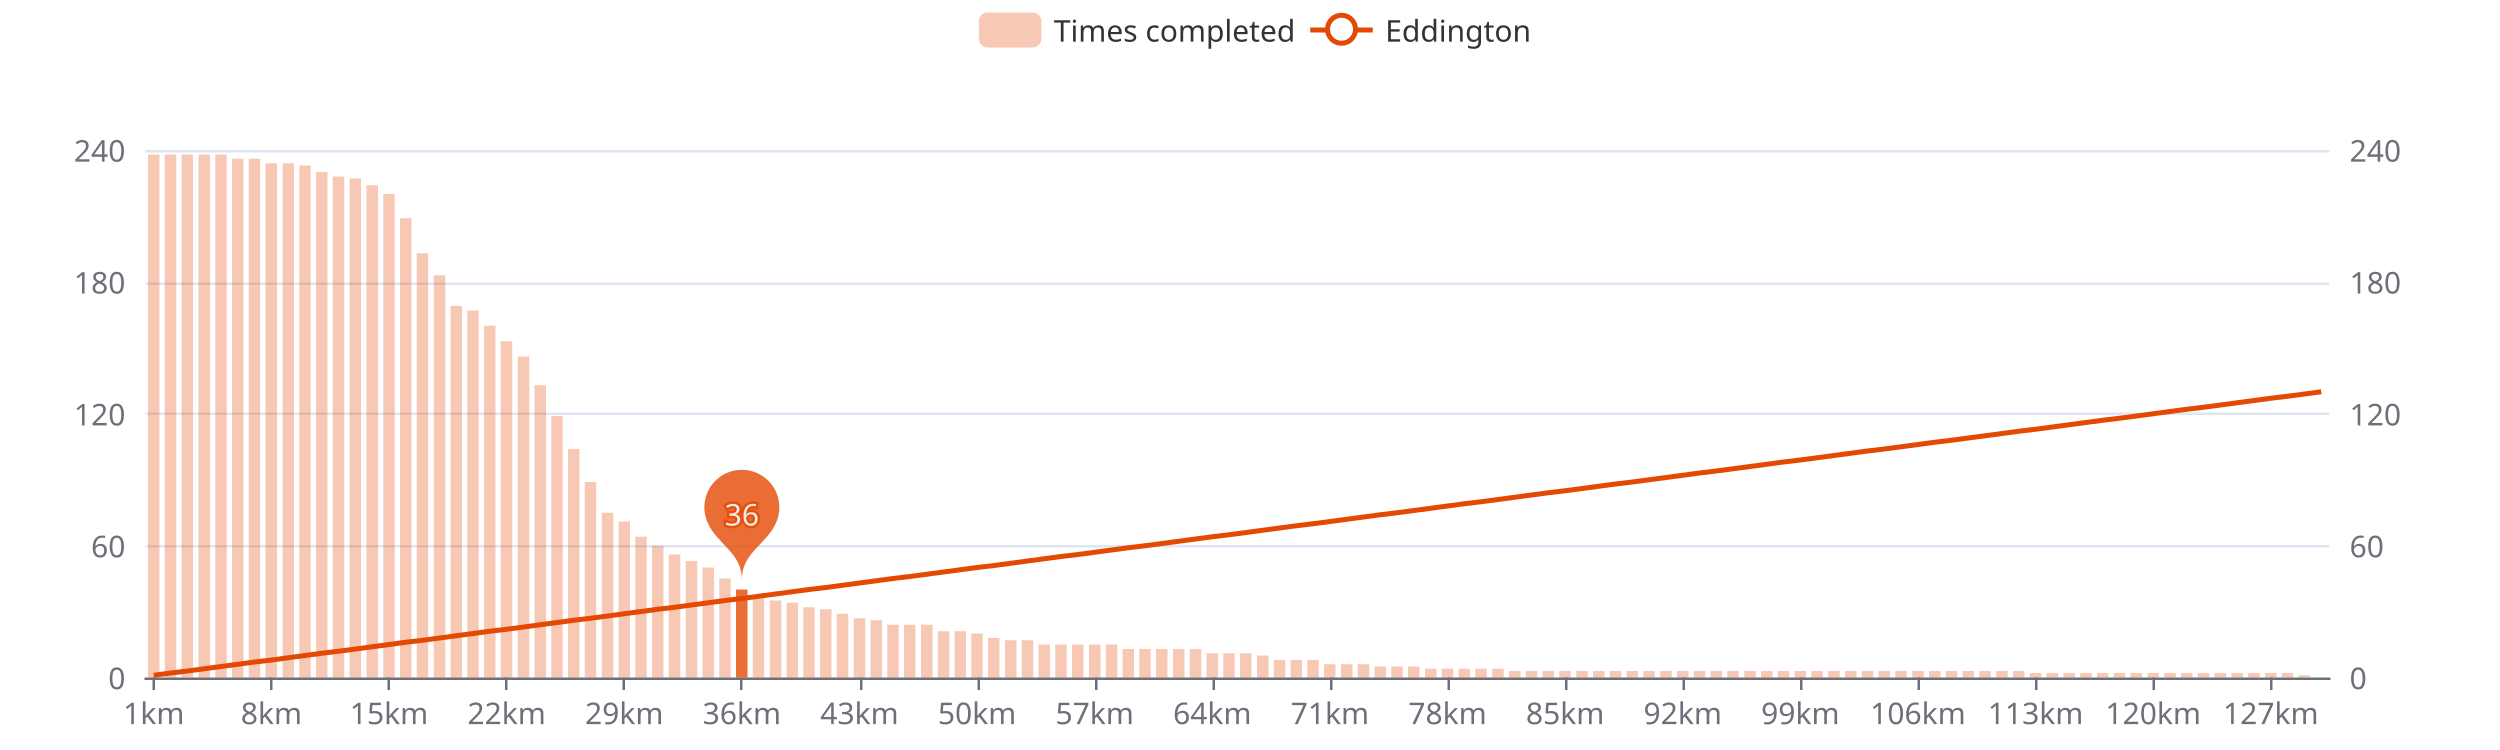
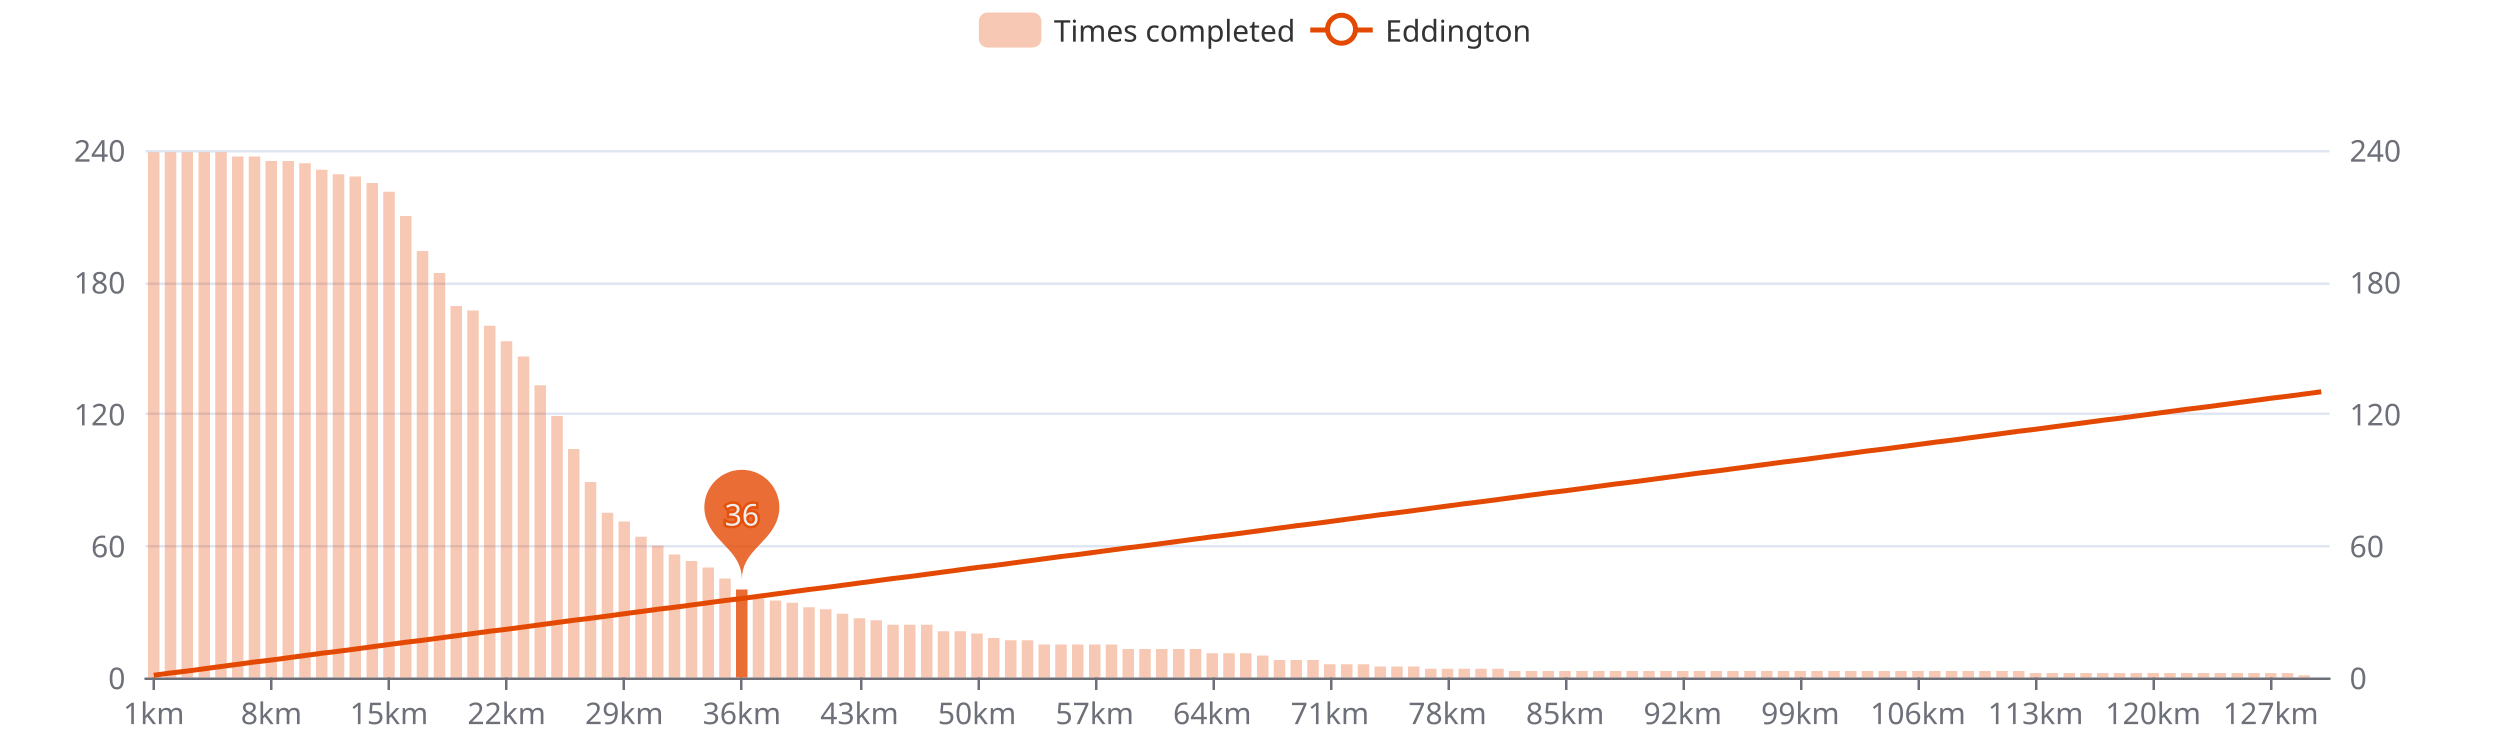
<svg xmlns="http://www.w3.org/2000/svg" width="1000" height="300" version="1.1" baseProfile="full" viewBox="0 0 1000 300">
  <rect width="1000" height="300" x="0" y="0" id="0" fill="#ffffff" />
  <path d="M58.2 271.5L931.8 271.5" fill="none" stroke="#E0E6F1" />
  <path d="M58.2 218.5L931.8 218.5" fill="none" stroke="#E0E6F1" />
  <path d="M58.2 165.5L931.8 165.5" fill="none" stroke="#E0E6F1" />
  <path d="M58.2 113.5L931.8 113.5" fill="none" stroke="#E0E6F1" />
  <path d="M58.2 60.5L931.8 60.5" fill="none" stroke="#E0E6F1" />
  <path d="M58.2 271.5L931.8 271.5" fill="none" stroke="#6E7079" stroke-linecap="round" />
  <path d="M61.5 271L61.5 276" fill="none" stroke="#6E7079" />
  <path d="M108.5 271L108.5 276" fill="none" stroke="#6E7079" />
  <path d="M155.5 271L155.5 276" fill="none" stroke="#6E7079" />
  <path d="M202.5 271L202.5 276" fill="none" stroke="#6E7079" />
  <path d="M249.5 271L249.5 276" fill="none" stroke="#6E7079" />
  <path d="M296.5 271L296.5 276" fill="none" stroke="#6E7079" />
  <path d="M344.5 271L344.5 276" fill="none" stroke="#6E7079" />
  <path d="M391.5 271L391.5 276" fill="none" stroke="#6E7079" />
  <path d="M438.5 271L438.5 276" fill="none" stroke="#6E7079" />
  <path d="M485.5 271L485.5 276" fill="none" stroke="#6E7079" />
  <path d="M532.5 271L532.5 276" fill="none" stroke="#6E7079" />
  <path d="M579.5 271L579.5 276" fill="none" stroke="#6E7079" />
  <path d="M626.5 271L626.5 276" fill="none" stroke="#6E7079" />
  <path d="M673.5 271L673.5 276" fill="none" stroke="#6E7079" />
  <path d="M720.5 271L720.5 276" fill="none" stroke="#6E7079" />
  <path d="M767.5 271L767.5 276" fill="none" stroke="#6E7079" />
  <path d="M814.5 271L814.5 276" fill="none" stroke="#6E7079" />
  <path d="M861.5 271L861.5 276" fill="none" stroke="#6E7079" />
  <path d="M908.5 271L908.5 276" fill="none" stroke="#6E7079" />
  <text dominant-baseline="central" text-anchor="end" style="font-size:12px;font-family:sans-serif;" transform="translate(50.16 271)" fill="#6E7079">0</text>
  <text dominant-baseline="central" text-anchor="end" style="font-size:12px;font-family:sans-serif;" transform="translate(50.16 218.25)" fill="#6E7079">60</text>
  <text dominant-baseline="central" text-anchor="end" style="font-size:12px;font-family:sans-serif;" transform="translate(50.16 165.5)" fill="#6E7079">120</text>
  <text dominant-baseline="central" text-anchor="end" style="font-size:12px;font-family:sans-serif;" transform="translate(50.16 112.75)" fill="#6E7079">180</text>
  <text dominant-baseline="central" text-anchor="end" style="font-size:12px;font-family:sans-serif;" transform="translate(50.16 60)" fill="#6E7079">240</text>
  <text dominant-baseline="central" text-anchor="start" style="font-size:12px;font-family:sans-serif;" transform="translate(939.84 271)" fill="#6E7079">0</text>
  <text dominant-baseline="central" text-anchor="start" style="font-size:12px;font-family:sans-serif;" transform="translate(939.84 218.25)" fill="#6E7079">60</text>
  <text dominant-baseline="central" text-anchor="start" style="font-size:12px;font-family:sans-serif;" transform="translate(939.84 165.5)" fill="#6E7079">120</text>
  <text dominant-baseline="central" text-anchor="start" style="font-size:12px;font-family:sans-serif;" transform="translate(939.84 112.75)" fill="#6E7079">180</text>
  <text dominant-baseline="central" text-anchor="start" style="font-size:12px;font-family:sans-serif;" transform="translate(939.84 60)" fill="#6E7079">240</text>
  <text dominant-baseline="central" text-anchor="middle" style="font-size:12px;font-family:sans-serif;" y="6" transform="translate(61.5203 279)" fill="#6E7079">1km</text>
  <text dominant-baseline="central" text-anchor="middle" style="font-size:12px;font-family:sans-serif;" y="6" transform="translate(108.5646 279)" fill="#6E7079">8km</text>
  <text dominant-baseline="central" text-anchor="middle" style="font-size:12px;font-family:sans-serif;" y="6" transform="translate(155.6089 279)" fill="#6E7079">15km</text>
  <text dominant-baseline="central" text-anchor="middle" style="font-size:12px;font-family:sans-serif;" y="6" transform="translate(202.6532 279)" fill="#6E7079">22km</text>
  <text dominant-baseline="central" text-anchor="middle" style="font-size:12px;font-family:sans-serif;" y="6" transform="translate(249.6975 279)" fill="#6E7079">29km</text>
  <text dominant-baseline="central" text-anchor="middle" style="font-size:12px;font-family:sans-serif;" y="6" transform="translate(296.7418 279)" fill="#6E7079">36km</text>
  <text dominant-baseline="central" text-anchor="middle" style="font-size:12px;font-family:sans-serif;" y="6" transform="translate(343.7862 279)" fill="#6E7079">43km</text>
  <text dominant-baseline="central" text-anchor="middle" style="font-size:12px;font-family:sans-serif;" y="6" transform="translate(390.8305 279)" fill="#6E7079">50km</text>
  <text dominant-baseline="central" text-anchor="middle" style="font-size:12px;font-family:sans-serif;" y="6" transform="translate(437.8748 279)" fill="#6E7079">57km</text>
  <text dominant-baseline="central" text-anchor="middle" style="font-size:12px;font-family:sans-serif;" y="6" transform="translate(484.9191 279)" fill="#6E7079">64km</text>
  <text dominant-baseline="central" text-anchor="middle" style="font-size:12px;font-family:sans-serif;" y="6" transform="translate(531.9634 279)" fill="#6E7079">71km</text>
  <text dominant-baseline="central" text-anchor="middle" style="font-size:12px;font-family:sans-serif;" y="6" transform="translate(579.0077 279)" fill="#6E7079">78km</text>
  <text dominant-baseline="central" text-anchor="middle" style="font-size:12px;font-family:sans-serif;" y="6" transform="translate(626.052 279)" fill="#6E7079">85km</text>
  <text dominant-baseline="central" text-anchor="middle" style="font-size:12px;font-family:sans-serif;" y="6" transform="translate(673.0963 279)" fill="#6E7079">92km</text>
  <text dominant-baseline="central" text-anchor="middle" style="font-size:12px;font-family:sans-serif;" y="6" transform="translate(720.1406 279)" fill="#6E7079">99km</text>
  <text dominant-baseline="central" text-anchor="middle" style="font-size:12px;font-family:sans-serif;" y="6" transform="translate(767.1849 279)" fill="#6E7079">106km</text>
  <text dominant-baseline="central" text-anchor="middle" style="font-size:12px;font-family:sans-serif;" y="6" transform="translate(814.2292 279)" fill="#6E7079">113km</text>
  <text dominant-baseline="central" text-anchor="middle" style="font-size:12px;font-family:sans-serif;" y="6" transform="translate(861.2735 279)" fill="#6E7079">120km</text>
  <text dominant-baseline="central" text-anchor="middle" style="font-size:12px;font-family:sans-serif;" y="6" transform="translate(908.3178 279)" fill="#6E7079">127km</text>
-   <path d="M59.2 271l4.6 0l0 -209.2l-4.6 0Z" fill="rgb(227,73,2)" fill-opacity="0.3" />
-   <path d="M65.9 271l4.6 0l0 -209.2l-4.6 0Z" fill="rgb(227,73,2)" fill-opacity="0.3" />
-   <path d="M72.6 271l4.6 0l0 -209.2l-4.6 0Z" fill="rgb(227,73,2)" fill-opacity="0.3" />
-   <path d="M79.4 271l4.6 0l0 -209.2l-4.6 0Z" fill="rgb(227,73,2)" fill-opacity="0.3" />
-   <path d="M86.1 271l4.6 0l0 -209.2l-4.6 0Z" fill="rgb(227,73,2)" fill-opacity="0.3" />
-   <path d="M92.8 271l4.6 0l0 -207.5l-4.6 0Z" fill="rgb(227,73,2)" fill-opacity="0.3" />
-   <path d="M99.5 271l4.6 0l0 -207.5l-4.6 0Z" fill="rgb(227,73,2)" fill-opacity="0.3" />
-   <path d="M106.2 271l4.6 0l0 -205.7l-4.6 0Z" fill="rgb(227,73,2)" fill-opacity="0.3" />
-   <path d="M113 271l4.6 0l0 -205.7l-4.6 0Z" fill="rgb(227,73,2)" fill-opacity="0.3" />
-   <path d="M119.7 271l4.6 0l0 -204.8l-4.6 0Z" fill="rgb(227,73,2)" fill-opacity="0.3" />
-   <path d="M126.4 271l4.6 0l0 -202.2l-4.6 0Z" fill="rgb(227,73,2)" fill-opacity="0.3" />
-   <path d="M133.1 271l4.6 0l0 -200.4l-4.6 0Z" fill="rgb(227,73,2)" fill-opacity="0.3" />
-   <path d="M139.8 271l4.6 0l0 -199.6l-4.6 0Z" fill="rgb(227,73,2)" fill-opacity="0.3" />
-   <path d="M146.6 271l4.6 0l0 -196.9l-4.6 0Z" fill="rgb(227,73,2)" fill-opacity="0.3" />
-   <path d="M153.3 271l4.6 0l0 -193.4l-4.6 0Z" fill="rgb(227,73,2)" fill-opacity="0.3" />
-   <path d="M160 271l4.6 0l0 -183.7l-4.6 0Z" fill="rgb(227,73,2)" fill-opacity="0.3" />
-   <path d="M166.7 271l4.6 0l0 -169.7l-4.6 0Z" fill="rgb(227,73,2)" fill-opacity="0.3" />
-   <path d="M173.5 271l4.6 0l0 -160.9l-4.6 0Z" fill="rgb(227,73,2)" fill-opacity="0.3" />
+   <path d="M59.2 271l4.6 0l0 -210.1l-4.6 0Z" fill="rgb(227,73,2)" fill-opacity="0.3" />
+   <path d="M65.9 271l4.6 0l0 -210.1l-4.6 0Z" fill="rgb(227,73,2)" fill-opacity="0.3" />
+   <path d="M72.6 271l4.6 0l0 -210.1l-4.6 0Z" fill="rgb(227,73,2)" fill-opacity="0.3" />
+   <path d="M79.4 271l4.6 0l0 -210.1l-4.6 0Z" fill="rgb(227,73,2)" fill-opacity="0.3" />
+   <path d="M86.1 271l4.6 0l0 -210.1l-4.6 0Z" fill="rgb(227,73,2)" fill-opacity="0.3" />
+   <path d="M92.8 271l4.6 0l0 -208.4l-4.6 0Z" fill="rgb(227,73,2)" fill-opacity="0.3" />
+   <path d="M99.5 271l4.6 0l0 -208.4l-4.6 0Z" fill="rgb(227,73,2)" fill-opacity="0.3" />
+   <path d="M106.2 271l4.6 0l0 -206.6l-4.6 0Z" fill="rgb(227,73,2)" fill-opacity="0.3" />
+   <path d="M113 271l4.6 0l0 -206.6l-4.6 0Z" fill="rgb(227,73,2)" fill-opacity="0.3" />
+   <path d="M119.7 271l4.6 0l0 -205.7l-4.6 0Z" fill="rgb(227,73,2)" fill-opacity="0.3" />
+   <path d="M126.4 271l4.6 0l0 -203.1l-4.6 0Z" fill="rgb(227,73,2)" fill-opacity="0.3" />
+   <path d="M133.1 271l4.6 0l0 -201.3l-4.6 0Z" fill="rgb(227,73,2)" fill-opacity="0.3" />
+   <path d="M139.8 271l4.6 0l0 -200.4l-4.6 0Z" fill="rgb(227,73,2)" fill-opacity="0.3" />
+   <path d="M146.6 271l4.6 0l0 -197.8l-4.6 0Z" fill="rgb(227,73,2)" fill-opacity="0.3" />
+   <path d="M153.3 271l4.6 0l0 -194.3l-4.6 0Z" fill="rgb(227,73,2)" fill-opacity="0.3" />
+   <path d="M160 271l4.6 0l0 -184.6l-4.6 0Z" fill="rgb(227,73,2)" fill-opacity="0.3" />
+   <path d="M166.7 271l4.6 0l0 -170.6l-4.6 0Z" fill="rgb(227,73,2)" fill-opacity="0.3" />
+   <path d="M173.5 271l4.6 0l0 -161.8l-4.6 0Z" fill="rgb(227,73,2)" fill-opacity="0.3" />
  <path d="M180.2 271l4.6 0l0 -148.6l-4.6 0Z" fill="rgb(227,73,2)" fill-opacity="0.3" />
  <path d="M186.9 271l4.6 0l0 -146.8l-4.6 0Z" fill="rgb(227,73,2)" fill-opacity="0.3" />
  <path d="M193.6 271l4.6 0l0 -140.7l-4.6 0Z" fill="rgb(227,73,2)" fill-opacity="0.3" />
  <path d="M200.3 271l4.6 0l0 -134.5l-4.6 0Z" fill="rgb(227,73,2)" fill-opacity="0.3" />
  <path d="M207.1 271l4.6 0l0 -128.4l-4.6 0Z" fill="rgb(227,73,2)" fill-opacity="0.3" />
  <path d="M213.8 271l4.6 0l0 -116.9l-4.6 0Z" fill="rgb(227,73,2)" fill-opacity="0.3" />
  <path d="M220.5 271l4.6 0l0 -104.6l-4.6 0Z" fill="rgb(227,73,2)" fill-opacity="0.3" />
  <path d="M227.2 271l4.6 0l0 -91.4l-4.6 0Z" fill="rgb(227,73,2)" fill-opacity="0.3" />
  <path d="M233.9 271l4.6 0l0 -78.2l-4.6 0Z" fill="rgb(227,73,2)" fill-opacity="0.3" />
  <path d="M240.7 271l4.6 0l0 -65.9l-4.6 0Z" fill="rgb(227,73,2)" fill-opacity="0.3" />
  <path d="M247.4 271l4.6 0l0 -62.4l-4.6 0Z" fill="rgb(227,73,2)" fill-opacity="0.3" />
  <path d="M254.1 271l4.6 0l0 -56.3l-4.6 0Z" fill="rgb(227,73,2)" fill-opacity="0.3" />
  <path d="M260.8 271l4.6 0l0 -52.7l-4.6 0Z" fill="rgb(227,73,2)" fill-opacity="0.3" />
  <path d="M267.5 271l4.6 0l0 -49.2l-4.6 0Z" fill="rgb(227,73,2)" fill-opacity="0.3" />
  <path d="M274.3 271l4.6 0l0 -46.6l-4.6 0Z" fill="rgb(227,73,2)" fill-opacity="0.3" />
  <path d="M281 271l4.6 0l0 -44l-4.6 0Z" fill="rgb(227,73,2)" fill-opacity="0.3" />
  <path d="M287.7 271l4.6 0l0 -39.6l-4.6 0Z" fill="rgb(227,73,2)" fill-opacity="0.3" />
  <path d="M294.4 271l4.6 0l0 -35.2l-4.6 0Z" fill="rgb(227,73,2)" fill-opacity="0.8" />
  <path d="M301.1 271l4.6 0l0 -31.7l-4.6 0Z" fill="rgb(227,73,2)" fill-opacity="0.3" />
  <path d="M307.9 271l4.6 0l0 -30.8l-4.6 0Z" fill="rgb(227,73,2)" fill-opacity="0.3" />
  <path d="M314.6 271l4.6 0l0 -29.9l-4.6 0Z" fill="rgb(227,73,2)" fill-opacity="0.3" />
  <path d="M321.3 271l4.6 0l0 -28.1l-4.6 0Z" fill="rgb(227,73,2)" fill-opacity="0.3" />
  <path d="M328 271l4.6 0l0 -27.3l-4.6 0Z" fill="rgb(227,73,2)" fill-opacity="0.3" />
  <path d="M334.7 271l4.6 0l0 -25.5l-4.6 0Z" fill="rgb(227,73,2)" fill-opacity="0.3" />
  <path d="M341.5 271l4.6 0l0 -23.7l-4.6 0Z" fill="rgb(227,73,2)" fill-opacity="0.3" />
  <path d="M348.2 271l4.6 0l0 -22.9l-4.6 0Z" fill="rgb(227,73,2)" fill-opacity="0.3" />
  <path d="M354.9 271l4.6 0l0 -21.1l-4.6 0Z" fill="rgb(227,73,2)" fill-opacity="0.3" />
  <path d="M361.6 271l4.6 0l0 -21.1l-4.6 0Z" fill="rgb(227,73,2)" fill-opacity="0.3" />
  <path d="M368.4 271l4.6 0l0 -21.1l-4.6 0Z" fill="rgb(227,73,2)" fill-opacity="0.3" />
  <path d="M375.1 271l4.6 0l0 -18.5l-4.6 0Z" fill="rgb(227,73,2)" fill-opacity="0.3" />
  <path d="M381.8 271l4.6 0l0 -18.5l-4.6 0Z" fill="rgb(227,73,2)" fill-opacity="0.3" />
  <path d="M388.5 271l4.6 0l0 -17.6l-4.6 0Z" fill="rgb(227,73,2)" fill-opacity="0.3" />
  <path d="M395.2 271l4.6 0l0 -15.8l-4.6 0Z" fill="rgb(227,73,2)" fill-opacity="0.3" />
  <path d="M402 271l4.6 0l0 -14.9l-4.6 0Z" fill="rgb(227,73,2)" fill-opacity="0.3" />
  <path d="M408.7 271l4.6 0l0 -14.9l-4.6 0Z" fill="rgb(227,73,2)" fill-opacity="0.3" />
  <path d="M415.4 271l4.6 0l0 -13.2l-4.6 0Z" fill="rgb(227,73,2)" fill-opacity="0.3" />
  <path d="M422.1 271l4.6 0l0 -13.2l-4.6 0Z" fill="rgb(227,73,2)" fill-opacity="0.3" />
  <path d="M428.8 271l4.6 0l0 -13.2l-4.6 0Z" fill="rgb(227,73,2)" fill-opacity="0.3" />
  <path d="M435.6 271l4.6 0l0 -13.2l-4.6 0Z" fill="rgb(227,73,2)" fill-opacity="0.3" />
  <path d="M442.3 271l4.6 0l0 -13.2l-4.6 0Z" fill="rgb(227,73,2)" fill-opacity="0.3" />
  <path d="M449 271l4.6 0l0 -11.4l-4.6 0Z" fill="rgb(227,73,2)" fill-opacity="0.3" />
  <path d="M455.7 271l4.6 0l0 -11.4l-4.6 0Z" fill="rgb(227,73,2)" fill-opacity="0.3" />
  <path d="M462.4 271l4.6 0l0 -11.4l-4.6 0Z" fill="rgb(227,73,2)" fill-opacity="0.3" />
  <path d="M469.2 271l4.6 0l0 -11.4l-4.6 0Z" fill="rgb(227,73,2)" fill-opacity="0.3" />
  <path d="M475.9 271l4.6 0l0 -11.4l-4.6 0Z" fill="rgb(227,73,2)" fill-opacity="0.3" />
  <path d="M482.6 271l4.6 0l0 -9.7l-4.6 0Z" fill="rgb(227,73,2)" fill-opacity="0.3" />
  <path d="M489.3 271l4.6 0l0 -9.7l-4.6 0Z" fill="rgb(227,73,2)" fill-opacity="0.3" />
  <path d="M496 271l4.6 0l0 -9.7l-4.6 0Z" fill="rgb(227,73,2)" fill-opacity="0.3" />
  <path d="M502.8 271l4.6 0l0 -8.8l-4.6 0Z" fill="rgb(227,73,2)" fill-opacity="0.3" />
  <path d="M509.5 271l4.6 0l0 -7l-4.6 0Z" fill="rgb(227,73,2)" fill-opacity="0.3" />
  <path d="M516.2 271l4.6 0l0 -7l-4.6 0Z" fill="rgb(227,73,2)" fill-opacity="0.3" />
  <path d="M522.9 271l4.6 0l0 -7l-4.6 0Z" fill="rgb(227,73,2)" fill-opacity="0.3" />
  <path d="M529.6 271l4.6 0l0 -5.3l-4.6 0Z" fill="rgb(227,73,2)" fill-opacity="0.3" />
  <path d="M536.4 271l4.6 0l0 -5.3l-4.6 0Z" fill="rgb(227,73,2)" fill-opacity="0.3" />
  <path d="M543.1 271l4.6 0l0 -5.3l-4.6 0Z" fill="rgb(227,73,2)" fill-opacity="0.3" />
  <path d="M549.8 271l4.6 0l0 -4.4l-4.6 0Z" fill="rgb(227,73,2)" fill-opacity="0.3" />
  <path d="M556.5 271l4.6 0l0 -4.4l-4.6 0Z" fill="rgb(227,73,2)" fill-opacity="0.3" />
  <path d="M563.2 271l4.6 0l0 -4.4l-4.6 0Z" fill="rgb(227,73,2)" fill-opacity="0.3" />
  <path d="M570 271l4.6 0l0 -3.5l-4.6 0Z" fill="rgb(227,73,2)" fill-opacity="0.3" />
  <path d="M576.7 271l4.6 0l0 -3.5l-4.6 0Z" fill="rgb(227,73,2)" fill-opacity="0.3" />
  <path d="M583.4 271l4.6 0l0 -3.5l-4.6 0Z" fill="rgb(227,73,2)" fill-opacity="0.3" />
  <path d="M590.1 271l4.6 0l0 -3.5l-4.6 0Z" fill="rgb(227,73,2)" fill-opacity="0.3" />
  <path d="M596.9 271l4.6 0l0 -3.5l-4.6 0Z" fill="rgb(227,73,2)" fill-opacity="0.3" />
  <path d="M603.6 271l4.6 0l0 -2.6l-4.6 0Z" fill="rgb(227,73,2)" fill-opacity="0.3" />
  <path d="M610.3 271l4.6 0l0 -2.6l-4.6 0Z" fill="rgb(227,73,2)" fill-opacity="0.3" />
  <path d="M617 271l4.6 0l0 -2.6l-4.6 0Z" fill="rgb(227,73,2)" fill-opacity="0.3" />
  <path d="M623.7 271l4.6 0l0 -2.6l-4.6 0Z" fill="rgb(227,73,2)" fill-opacity="0.3" />
  <path d="M630.5 271l4.6 0l0 -2.6l-4.6 0Z" fill="rgb(227,73,2)" fill-opacity="0.3" />
  <path d="M637.2 271l4.6 0l0 -2.6l-4.6 0Z" fill="rgb(227,73,2)" fill-opacity="0.3" />
  <path d="M643.9 271l4.6 0l0 -2.6l-4.6 0Z" fill="rgb(227,73,2)" fill-opacity="0.3" />
  <path d="M650.6 271l4.6 0l0 -2.6l-4.6 0Z" fill="rgb(227,73,2)" fill-opacity="0.3" />
  <path d="M657.3 271l4.6 0l0 -2.6l-4.6 0Z" fill="rgb(227,73,2)" fill-opacity="0.3" />
  <path d="M664.1 271l4.6 0l0 -2.6l-4.6 0Z" fill="rgb(227,73,2)" fill-opacity="0.3" />
  <path d="M670.8 271l4.6 0l0 -2.6l-4.6 0Z" fill="rgb(227,73,2)" fill-opacity="0.3" />
  <path d="M677.5 271l4.6 0l0 -2.6l-4.6 0Z" fill="rgb(227,73,2)" fill-opacity="0.3" />
  <path d="M684.2 271l4.6 0l0 -2.6l-4.6 0Z" fill="rgb(227,73,2)" fill-opacity="0.3" />
  <path d="M690.9 271l4.6 0l0 -2.6l-4.6 0Z" fill="rgb(227,73,2)" fill-opacity="0.3" />
  <path d="M697.7 271l4.6 0l0 -2.6l-4.6 0Z" fill="rgb(227,73,2)" fill-opacity="0.3" />
  <path d="M704.4 271l4.6 0l0 -2.6l-4.6 0Z" fill="rgb(227,73,2)" fill-opacity="0.3" />
  <path d="M711.1 271l4.6 0l0 -2.6l-4.6 0Z" fill="rgb(227,73,2)" fill-opacity="0.3" />
  <path d="M717.8 271l4.6 0l0 -2.6l-4.6 0Z" fill="rgb(227,73,2)" fill-opacity="0.3" />
  <path d="M724.5 271l4.6 0l0 -2.6l-4.6 0Z" fill="rgb(227,73,2)" fill-opacity="0.3" />
  <path d="M731.3 271l4.6 0l0 -2.6l-4.6 0Z" fill="rgb(227,73,2)" fill-opacity="0.3" />
  <path d="M738 271l4.6 0l0 -2.6l-4.6 0Z" fill="rgb(227,73,2)" fill-opacity="0.3" />
  <path d="M744.7 271l4.6 0l0 -2.6l-4.6 0Z" fill="rgb(227,73,2)" fill-opacity="0.3" />
  <path d="M751.4 271l4.6 0l0 -2.6l-4.6 0Z" fill="rgb(227,73,2)" fill-opacity="0.3" />
  <path d="M758.1 271l4.6 0l0 -2.6l-4.6 0Z" fill="rgb(227,73,2)" fill-opacity="0.3" />
  <path d="M764.9 271l4.6 0l0 -2.6l-4.6 0Z" fill="rgb(227,73,2)" fill-opacity="0.3" />
  <path d="M771.6 271l4.6 0l0 -2.6l-4.6 0Z" fill="rgb(227,73,2)" fill-opacity="0.3" />
  <path d="M778.3 271l4.6 0l0 -2.6l-4.6 0Z" fill="rgb(227,73,2)" fill-opacity="0.3" />
  <path d="M785 271l4.6 0l0 -2.6l-4.6 0Z" fill="rgb(227,73,2)" fill-opacity="0.3" />
  <path d="M791.7 271l4.6 0l0 -2.6l-4.6 0Z" fill="rgb(227,73,2)" fill-opacity="0.3" />
  <path d="M798.5 271l4.6 0l0 -2.6l-4.6 0Z" fill="rgb(227,73,2)" fill-opacity="0.3" />
  <path d="M805.2 271l4.6 0l0 -2.6l-4.6 0Z" fill="rgb(227,73,2)" fill-opacity="0.3" />
  <path d="M811.9 271l4.6 0l0 -1.8l-4.6 0Z" fill="rgb(227,73,2)" fill-opacity="0.3" />
  <path d="M818.6 271l4.6 0l0 -1.8l-4.6 0Z" fill="rgb(227,73,2)" fill-opacity="0.3" />
  <path d="M825.4 271l4.6 0l0 -1.8l-4.6 0Z" fill="rgb(227,73,2)" fill-opacity="0.3" />
  <path d="M832.1 271l4.6 0l0 -1.8l-4.6 0Z" fill="rgb(227,73,2)" fill-opacity="0.3" />
  <path d="M838.8 271l4.6 0l0 -1.8l-4.6 0Z" fill="rgb(227,73,2)" fill-opacity="0.3" />
  <path d="M845.5 271l4.6 0l0 -1.8l-4.6 0Z" fill="rgb(227,73,2)" fill-opacity="0.3" />
  <path d="M852.2 271l4.6 0l0 -1.8l-4.6 0Z" fill="rgb(227,73,2)" fill-opacity="0.3" />
  <path d="M859 271l4.6 0l0 -1.8l-4.6 0Z" fill="rgb(227,73,2)" fill-opacity="0.3" />
  <path d="M865.7 271l4.6 0l0 -1.8l-4.6 0Z" fill="rgb(227,73,2)" fill-opacity="0.3" />
  <path d="M872.4 271l4.6 0l0 -1.8l-4.6 0Z" fill="rgb(227,73,2)" fill-opacity="0.3" />
  <path d="M879.1 271l4.6 0l0 -1.8l-4.6 0Z" fill="rgb(227,73,2)" fill-opacity="0.3" />
  <path d="M885.8 271l4.6 0l0 -1.8l-4.6 0Z" fill="rgb(227,73,2)" fill-opacity="0.3" />
  <path d="M892.6 271l4.6 0l0 -1.8l-4.6 0Z" fill="rgb(227,73,2)" fill-opacity="0.3" />
  <path d="M899.3 271l4.6 0l0 -1.8l-4.6 0Z" fill="rgb(227,73,2)" fill-opacity="0.3" />
  <path d="M906 271l4.6 0l0 -1.8l-4.6 0Z" fill="rgb(227,73,2)" fill-opacity="0.3" />
  <path d="M912.7 271l4.6 0l0 -1.8l-4.6 0Z" fill="rgb(227,73,2)" fill-opacity="0.3" />
  <path d="M919.4 271l4.6 0l0 -0.9l-4.6 0Z" fill="rgb(227,73,2)" fill-opacity="0.3" />
  <path d="M926.2 271l4.6 0l0 0l-4.6 0Z" fill="rgb(227,73,2)" fill-opacity="0.3" />
  <path d="M-5 -5l226.9 0l0 24l-226.9 0Z" transform="translate(391.54 5)" fill="rgb(0,0,0)" fill-opacity="0" stroke="#ccc" stroke-width="0" />
  <path d="M3.5 0L21.5 0A3.5 3.5 0 0 1 25 3.5L25 10.5A3.5 3.5 0 0 1 21.5 14L3.5 14A3.5 3.5 0 0 1 0 10.5L0 3.5A3.5 3.5 0 0 1 3.5 0" transform="translate(391.54 5)" fill="rgb(227,73,2)" fill-opacity="0.3" />
  <text dominant-baseline="central" text-anchor="start" style="font-size:12px;font-family:sans-serif;" xml:space="preserve" x="30" y="7" transform="translate(391.54 5)" fill="#333">Times completed</text>
  <path d="M0 7L25 7" transform="translate(524.1 5)" fill="#000" stroke="#E34902" stroke-width="2" stroke-linecap="butt" stroke-miterlimit="10" />
  <path d="M18.1 7A5.6 5.6 0 1 1 18.1 6.4A5.6 5.6 0 0 1 18.1 7" transform="translate(524.1 5)" fill="#fff" stroke="#E34902" stroke-width="2" stroke-linecap="butt" stroke-miterlimit="10" />
  <text dominant-baseline="central" text-anchor="start" style="font-size:12px;font-family:sans-serif;" x="30" y="7" transform="translate(524.1 5)" fill="#333">Eddington</text>
  <path d="M-0.54 -0.89A0.6 0.6 0 1 1 0.54 -0.89C0.39 -0.56 0 -0.42 0 0C0 -0.42 -0.39 -0.56 -0.54 -0.89Z" transform="matrix(25,0,0,25,296.7418,231.7125)" fill="rgb(227,73,2)" fill-opacity="0.8" />
  <text dominant-baseline="central" text-anchor="middle" style="font-size:12px;font-family:sans-serif;" transform="translate(296.7418 205.5696)" fill="#eee" stroke="rgb(227,73,2)" stroke-width="2" paint-order="stroke" stroke-opacity="0.8" stroke-miterlimit="2">36</text>
  <g clip-path="url(#zr0-c0)">
    <path d="M61.5 270.1L68.2 269.2L75 268.4L81.7 267.5L88.4 266.6L95.1 265.7L101.8 264.8L108.6 264L115.3 263.1L122 262.2L128.7 261.3L135.4 260.5L142.2 259.6L148.9 258.7L155.6 257.8L162.3 256.9L169.1 256.1L175.8 255.2L182.5 254.3L189.2 253.4L195.9 252.5L202.7 251.7L209.4 250.8L216.1 249.9L222.8 249L229.5 248.1L236.3 247.3L243 246.4L249.7 245.5L256.4 244.6L263.1 243.7L269.9 242.9L276.6 242L283.3 241.1L290 240.2L296.7 239.4L303.5 238.5L310.2 237.6L316.9 236.7L323.6 235.8L330.3 235L337.1 234.1L343.8 233.2L350.5 232.3L357.2 231.4L363.9 230.6L370.7 229.7L377.4 228.8L384.1 227.9L390.8 227L397.6 226.2L404.3 225.3L411 224.4L417.7 223.5L424.4 222.6L431.2 221.8L437.9 220.9L444.6 220L451.3 219.1L458 218.3L464.8 217.4L471.5 216.5L478.2 215.6L484.9 214.7L491.6 213.9L498.4 213L505.1 212.1L511.8 211.2L518.5 210.3L525.2 209.5L532 208.6L538.7 207.7L545.4 206.8L552.1 205.9L558.8 205.1L565.6 204.2L572.3 203.3L579 202.4L585.7 201.5L592.4 200.7L599.2 199.8L605.9 198.9L612.6 198L619.3 197.1L626.1 196.3L632.8 195.4L639.5 194.5L646.2 193.6L652.9 192.8L659.7 191.9L666.4 191L673.1 190.1L679.8 189.2L686.5 188.4L693.3 187.5L700 186.6L706.7 185.7L713.4 184.8L720.1 184L726.9 183.1L733.6 182.2L740.3 181.3L747 180.4L753.7 179.6L760.5 178.7L767.2 177.8L773.9 176.9L780.6 176.1L787.3 175.2L794.1 174.3L800.8 173.4L807.5 172.5L814.2 171.7L820.9 170.8L827.7 169.9L834.4 169L841.1 168.1L847.8 167.3L854.6 166.4L861.3 165.5L868 164.6L874.7 163.7L881.4 162.9L888.2 162L894.9 161.1L901.6 160.2L908.3 159.3L915 158.5L921.8 157.6L928.5 156.7" fill="none" stroke="#E34902" stroke-width="2" stroke-linejoin="bevel" />
  </g>
  <defs>
    <clipPath id="zr0-c0">
      <path d="M57 59l876 0l0 213l-876 0Z" fill="#000" />
    </clipPath>
  </defs>
</svg>
